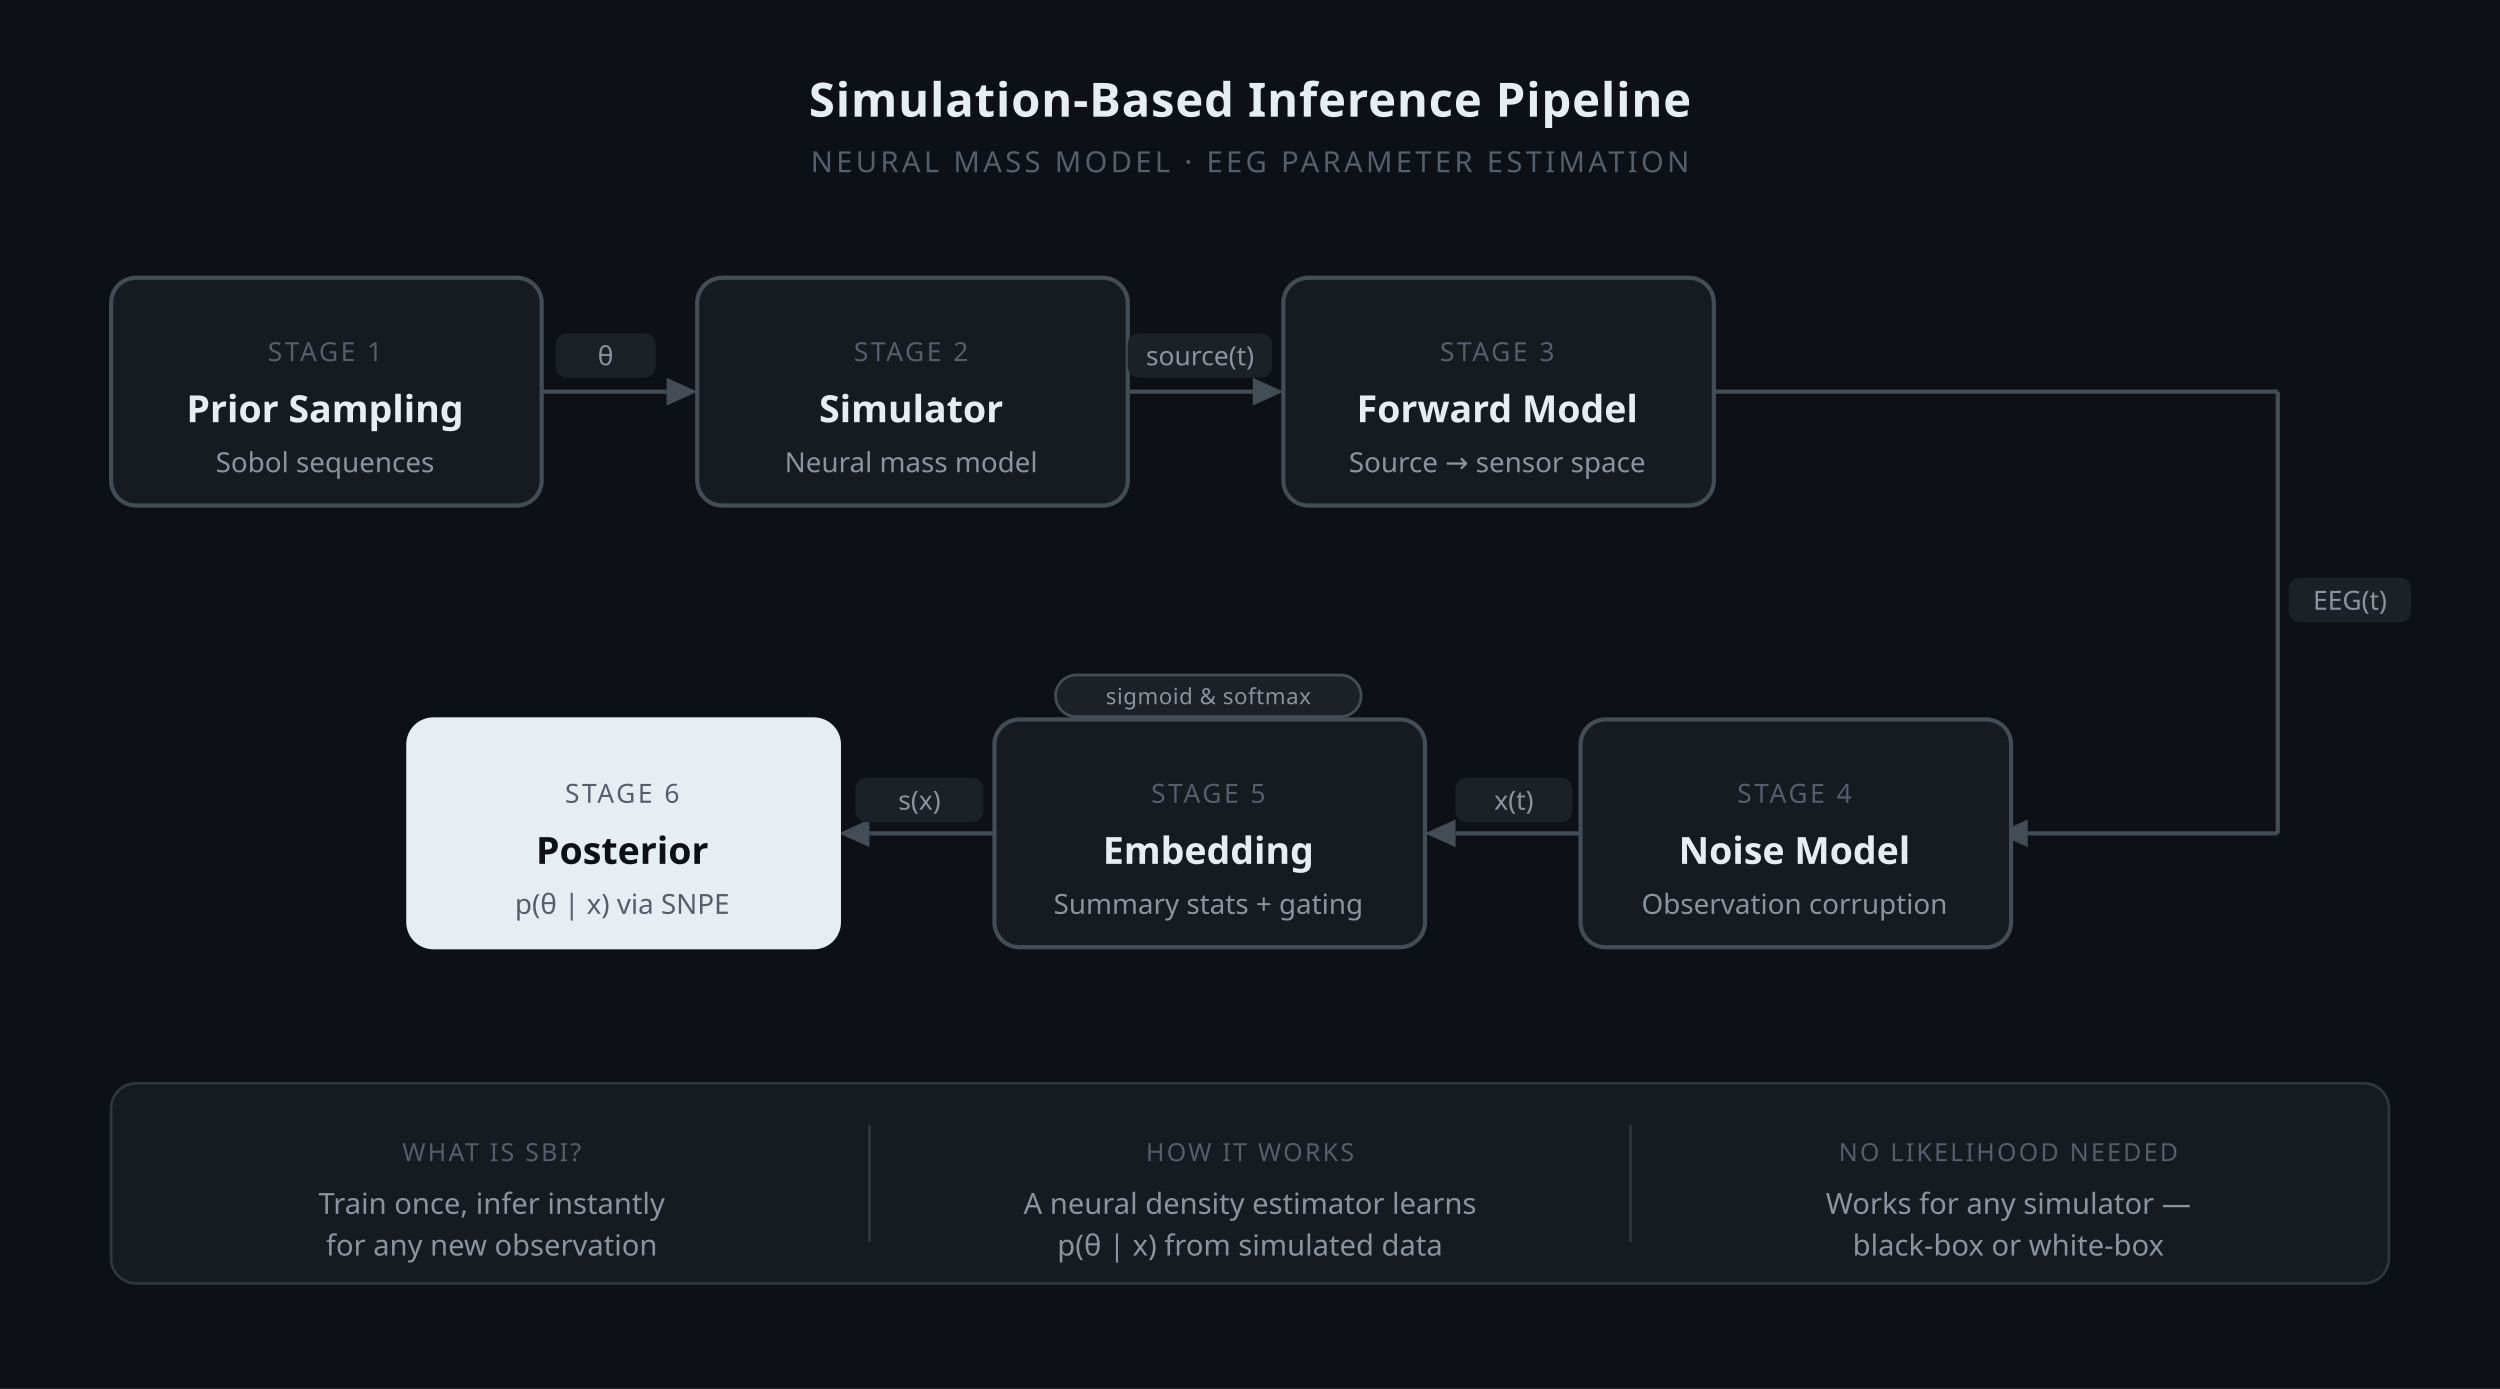
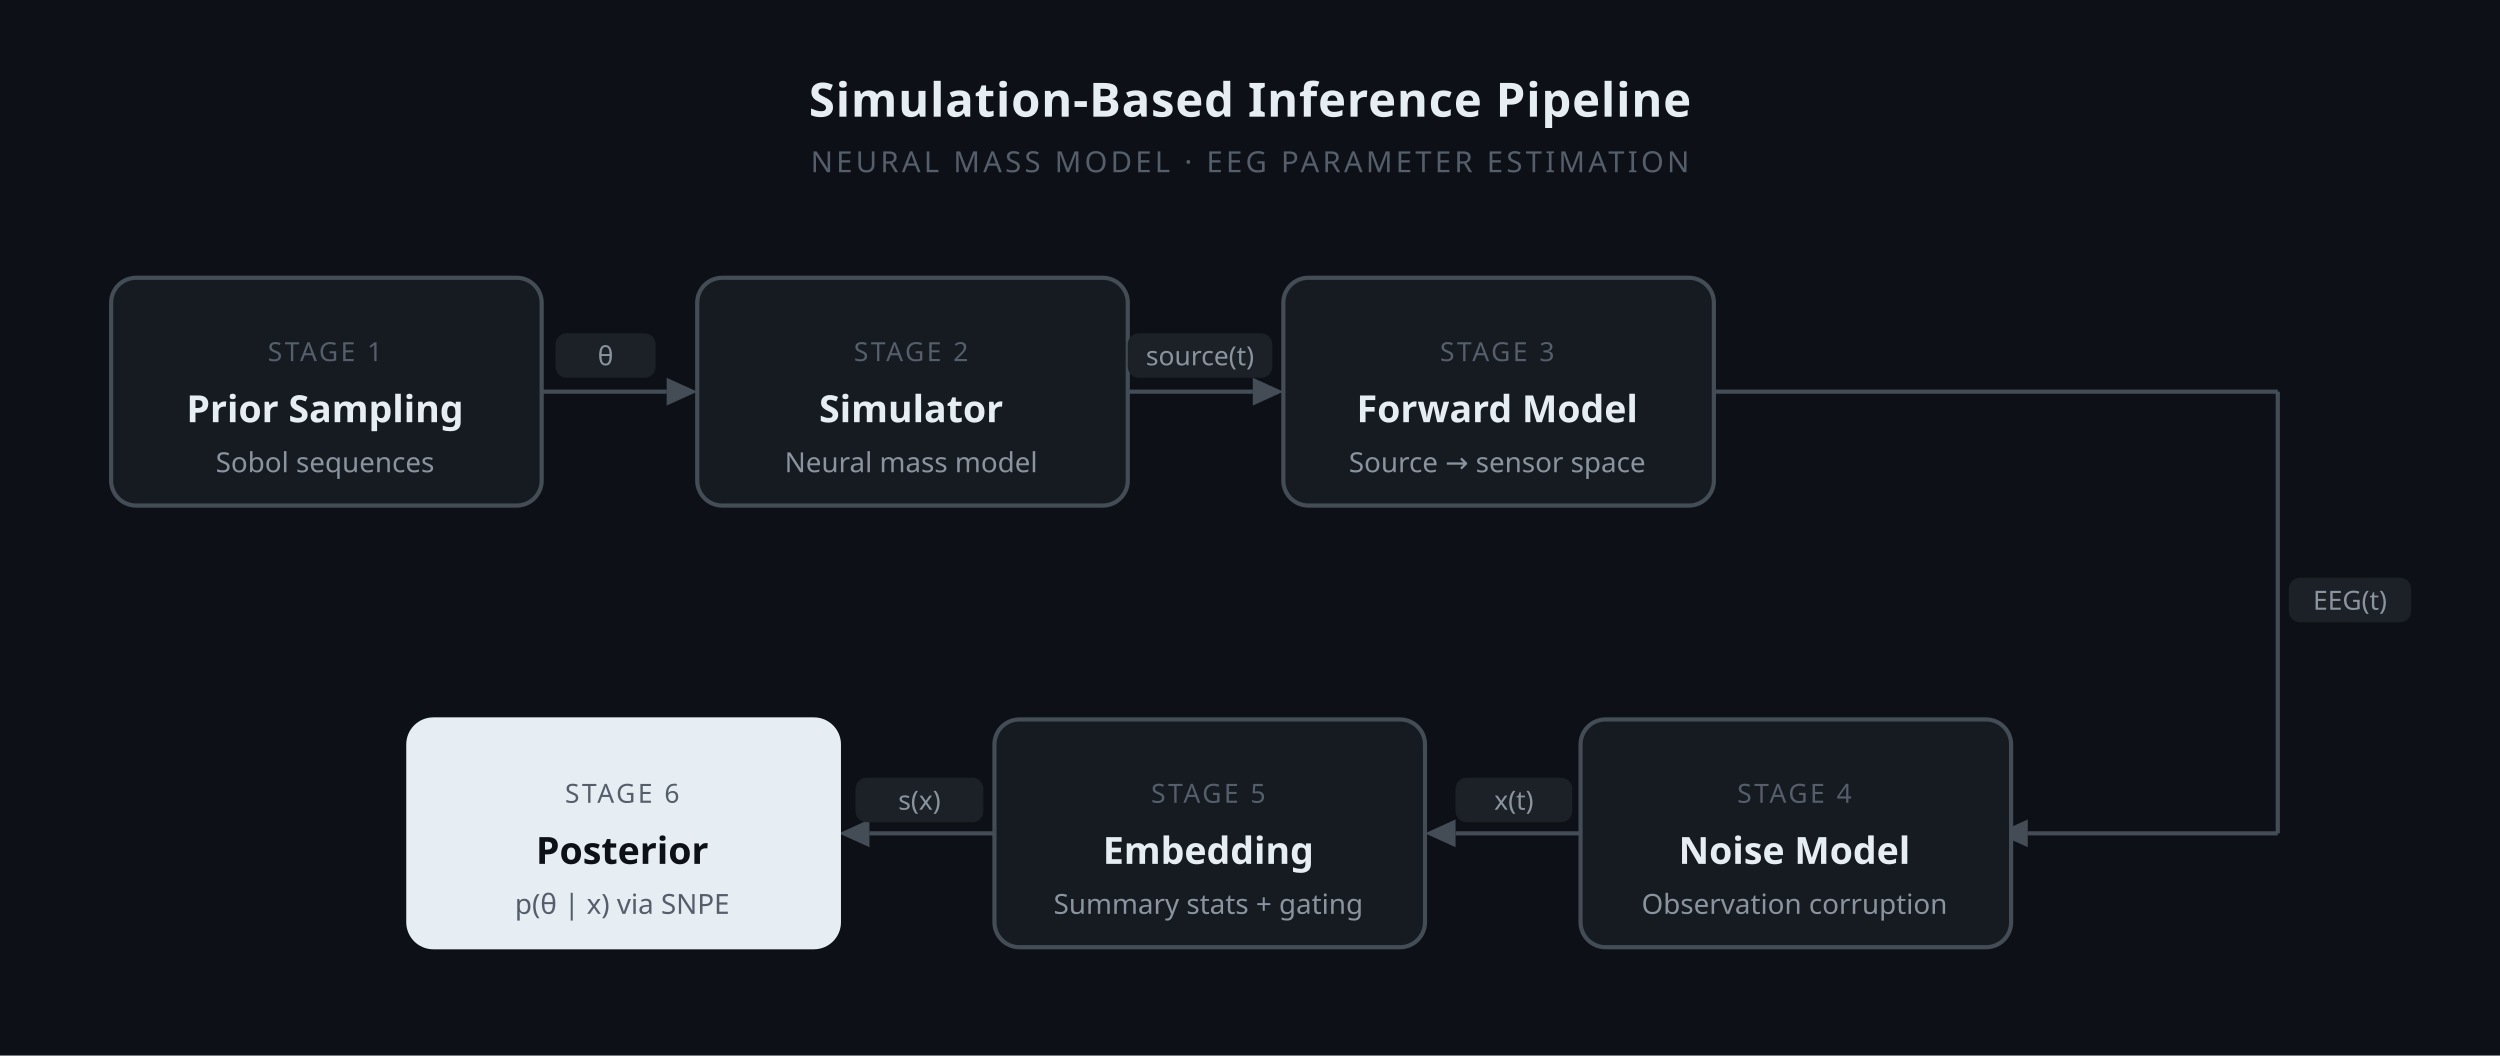
- <svg xmlns="http://www.w3.org/2000/svg" viewBox="0 0 900 500" font-family="'Segoe UI', system-ui, sans-serif">
-   <rect width="900" height="500" fill="#0d1117" />
+ <svg xmlns="http://www.w3.org/2000/svg" viewBox="0 0 900 380" font-family="'Segoe UI', system-ui, sans-serif">
+   <rect width="900" height="380" fill="#0d1117" />
  <text x="450" y="42" text-anchor="middle" font-size="17" font-weight="600" fill="#e6edf3" letter-spacing="0.3">Simulation-Based Inference Pipeline</text>
  <text x="450" y="62" text-anchor="middle" font-size="10.5" fill="#555e6a" letter-spacing="1.2">NEURAL MASS MODEL · EEG PARAMETER ESTIMATION</text>
  <rect x="40" y="100" width="155" height="82" rx="9" fill="#161b22" stroke="#444c56" stroke-width="1.5" />
  <text x="117" y="130" text-anchor="middle" font-size="9.5" fill="#555e6a" letter-spacing="0.9">STAGE 1</text>
  <text x="117" y="152" text-anchor="middle" font-size="13.5" font-weight="600" fill="#e6edf3">Prior Sampling</text>
  <text x="117" y="170" text-anchor="middle" font-size="10" fill="#8b949e">Sobol sequences</text>
  <line x1="195" y1="141" x2="240" y2="141" stroke="#444c56" stroke-width="1.5" />
  <polygon points="240,136 251,141 240,146" fill="#444c56" />
  <rect x="200" y="120" width="36" height="16" rx="4" fill="#1c2128" />
  <text x="218" y="131.5" text-anchor="middle" font-size="9.5" fill="#8b949e">θ</text>
  <rect x="251" y="100" width="155" height="82" rx="9" fill="#161b22" stroke="#444c56" stroke-width="1.5" />
  <text x="328" y="130" text-anchor="middle" font-size="9.5" fill="#555e6a" letter-spacing="0.9">STAGE 2</text>
  <text x="328" y="152" text-anchor="middle" font-size="13.5" font-weight="600" fill="#e6edf3">Simulator</text>
  <text x="328" y="170" text-anchor="middle" font-size="10" fill="#8b949e">Neural mass model</text>
  <line x1="406" y1="141" x2="451" y2="141" stroke="#444c56" stroke-width="1.5" />
  <polygon points="451,136 462,141 451,146" fill="#444c56" />
  <rect x="406" y="120" width="52" height="16" rx="4" fill="#1c2128" />
  <text x="432" y="131.5" text-anchor="middle" font-size="9.5" fill="#8b949e">source(t)</text>
  <rect x="462" y="100" width="155" height="82" rx="9" fill="#161b22" stroke="#444c56" stroke-width="1.5" />
  <text x="539" y="130" text-anchor="middle" font-size="9.5" fill="#555e6a" letter-spacing="0.9">STAGE 3</text>
  <text x="539" y="152" text-anchor="middle" font-size="13.5" font-weight="600" fill="#e6edf3">Forward Model</text>
  <text x="539" y="170" text-anchor="middle" font-size="10" fill="#8b949e">Source → sensor space</text>
  <line x1="617" y1="141" x2="820" y2="141" stroke="#444c56" stroke-width="1.5" />
  <line x1="820" y1="141" x2="820" y2="300" stroke="#444c56" stroke-width="1.5" />
  <line x1="820" y1="300" x2="730" y2="300" stroke="#444c56" stroke-width="1.5" />
  <polygon points="730,295 719,300 730,305" fill="#444c56" />
  <rect x="824" y="208" width="44" height="16" rx="4" fill="#1c2128" />
  <text x="846" y="219.5" text-anchor="middle" font-size="9.5" fill="#8b949e">EEG(t)</text>
  <rect x="569" y="259" width="155" height="82" rx="9" fill="#161b22" stroke="#444c56" stroke-width="1.5" />
  <text x="646" y="289" text-anchor="middle" font-size="9.5" fill="#555e6a" letter-spacing="0.9">STAGE 4</text>
  <text x="646" y="311" text-anchor="middle" font-size="13.5" font-weight="600" fill="#e6edf3">Noise Model</text>
  <text x="646" y="329" text-anchor="middle" font-size="10" fill="#8b949e">Observation corruption</text>
  <line x1="569" y1="300" x2="524" y2="300" stroke="#444c56" stroke-width="1.5" />
  <polygon points="524,295 513,300 524,305" fill="#444c56" />
  <rect x="524" y="280" width="42" height="16" rx="4" fill="#1c2128" />
  <text x="545" y="291.5" text-anchor="middle" font-size="9.5" fill="#8b949e">x(t)</text>
  <rect x="358" y="259" width="155" height="82" rx="9" fill="#161b22" stroke="#444c56" stroke-width="1.5" />
  <text x="435" y="289" text-anchor="middle" font-size="9.5" fill="#555e6a" letter-spacing="0.9">STAGE 5</text>
  <text x="435" y="311" text-anchor="middle" font-size="13.5" font-weight="600" fill="#e6edf3">Embedding</text>
  <text x="435" y="329" text-anchor="middle" font-size="10" fill="#8b949e">Summary stats + gating</text>
-   <rect x="380" y="243" width="110" height="15" rx="7.5" fill="#1c2128" stroke="#444c56" stroke-width="1" />
-   <text x="435" y="253.5" text-anchor="middle" font-size="8" fill="#8b949e" letter-spacing="0.2">sigmoid &amp; softmax</text>
  <line x1="358" y1="300" x2="313" y2="300" stroke="#444c56" stroke-width="1.5" />
  <polygon points="313,295 302,300 313,305" fill="#444c56" />
  <rect x="308" y="280" width="46" height="16" rx="4" fill="#1c2128" />
  <text x="331" y="291.5" text-anchor="middle" font-size="9.5" fill="#8b949e">s(x)</text>
  <rect x="147" y="259" width="155" height="82" rx="9" fill="#e6edf3" stroke="#e6edf3" stroke-width="1.5" />
  <text x="224" y="289" text-anchor="middle" font-size="9.5" fill="#555e6a" letter-spacing="0.9">STAGE 6</text>
  <text x="224" y="311" text-anchor="middle" font-size="13.5" font-weight="600" fill="#0d1117">Posterior</text>
  <text x="224" y="329" text-anchor="middle" font-size="10" fill="#555e6a">p(θ | x)  via SNPE</text>
-   <rect x="40" y="390" width="820" height="72" rx="9" fill="#161b22" stroke="#30363d" stroke-width="1" />
-   <line x1="313" y1="405" x2="313" y2="447" stroke="#30363d" stroke-width="1" />
-   <line x1="587" y1="405" x2="587" y2="447" stroke="#30363d" stroke-width="1" />
-   <text x="177" y="418" text-anchor="middle" font-size="9" fill="#555e6a" letter-spacing="0.8">WHAT IS SBI?</text>
-   <text x="177" y="437" text-anchor="middle" font-size="10.5" fill="#8b949e">Train once, infer instantly</text>
-   <text x="177" y="452" text-anchor="middle" font-size="10.5" fill="#8b949e">for any new observation</text>
-   <text x="450" y="418" text-anchor="middle" font-size="9" fill="#555e6a" letter-spacing="0.8">HOW IT WORKS</text>
-   <text x="450" y="437" text-anchor="middle" font-size="10.5" fill="#8b949e">A neural density estimator learns</text>
-   <text x="450" y="452" text-anchor="middle" font-size="10.5" fill="#8b949e">p(θ | x) from simulated data</text>
-   <text x="723" y="418" text-anchor="middle" font-size="9" fill="#555e6a" letter-spacing="0.8">NO LIKELIHOOD NEEDED</text>
-   <text x="723" y="437" text-anchor="middle" font-size="10.5" fill="#8b949e">Works for any simulator —</text>
-   <text x="723" y="452" text-anchor="middle" font-size="10.5" fill="#8b949e">black-box or white-box</text>
</svg>
